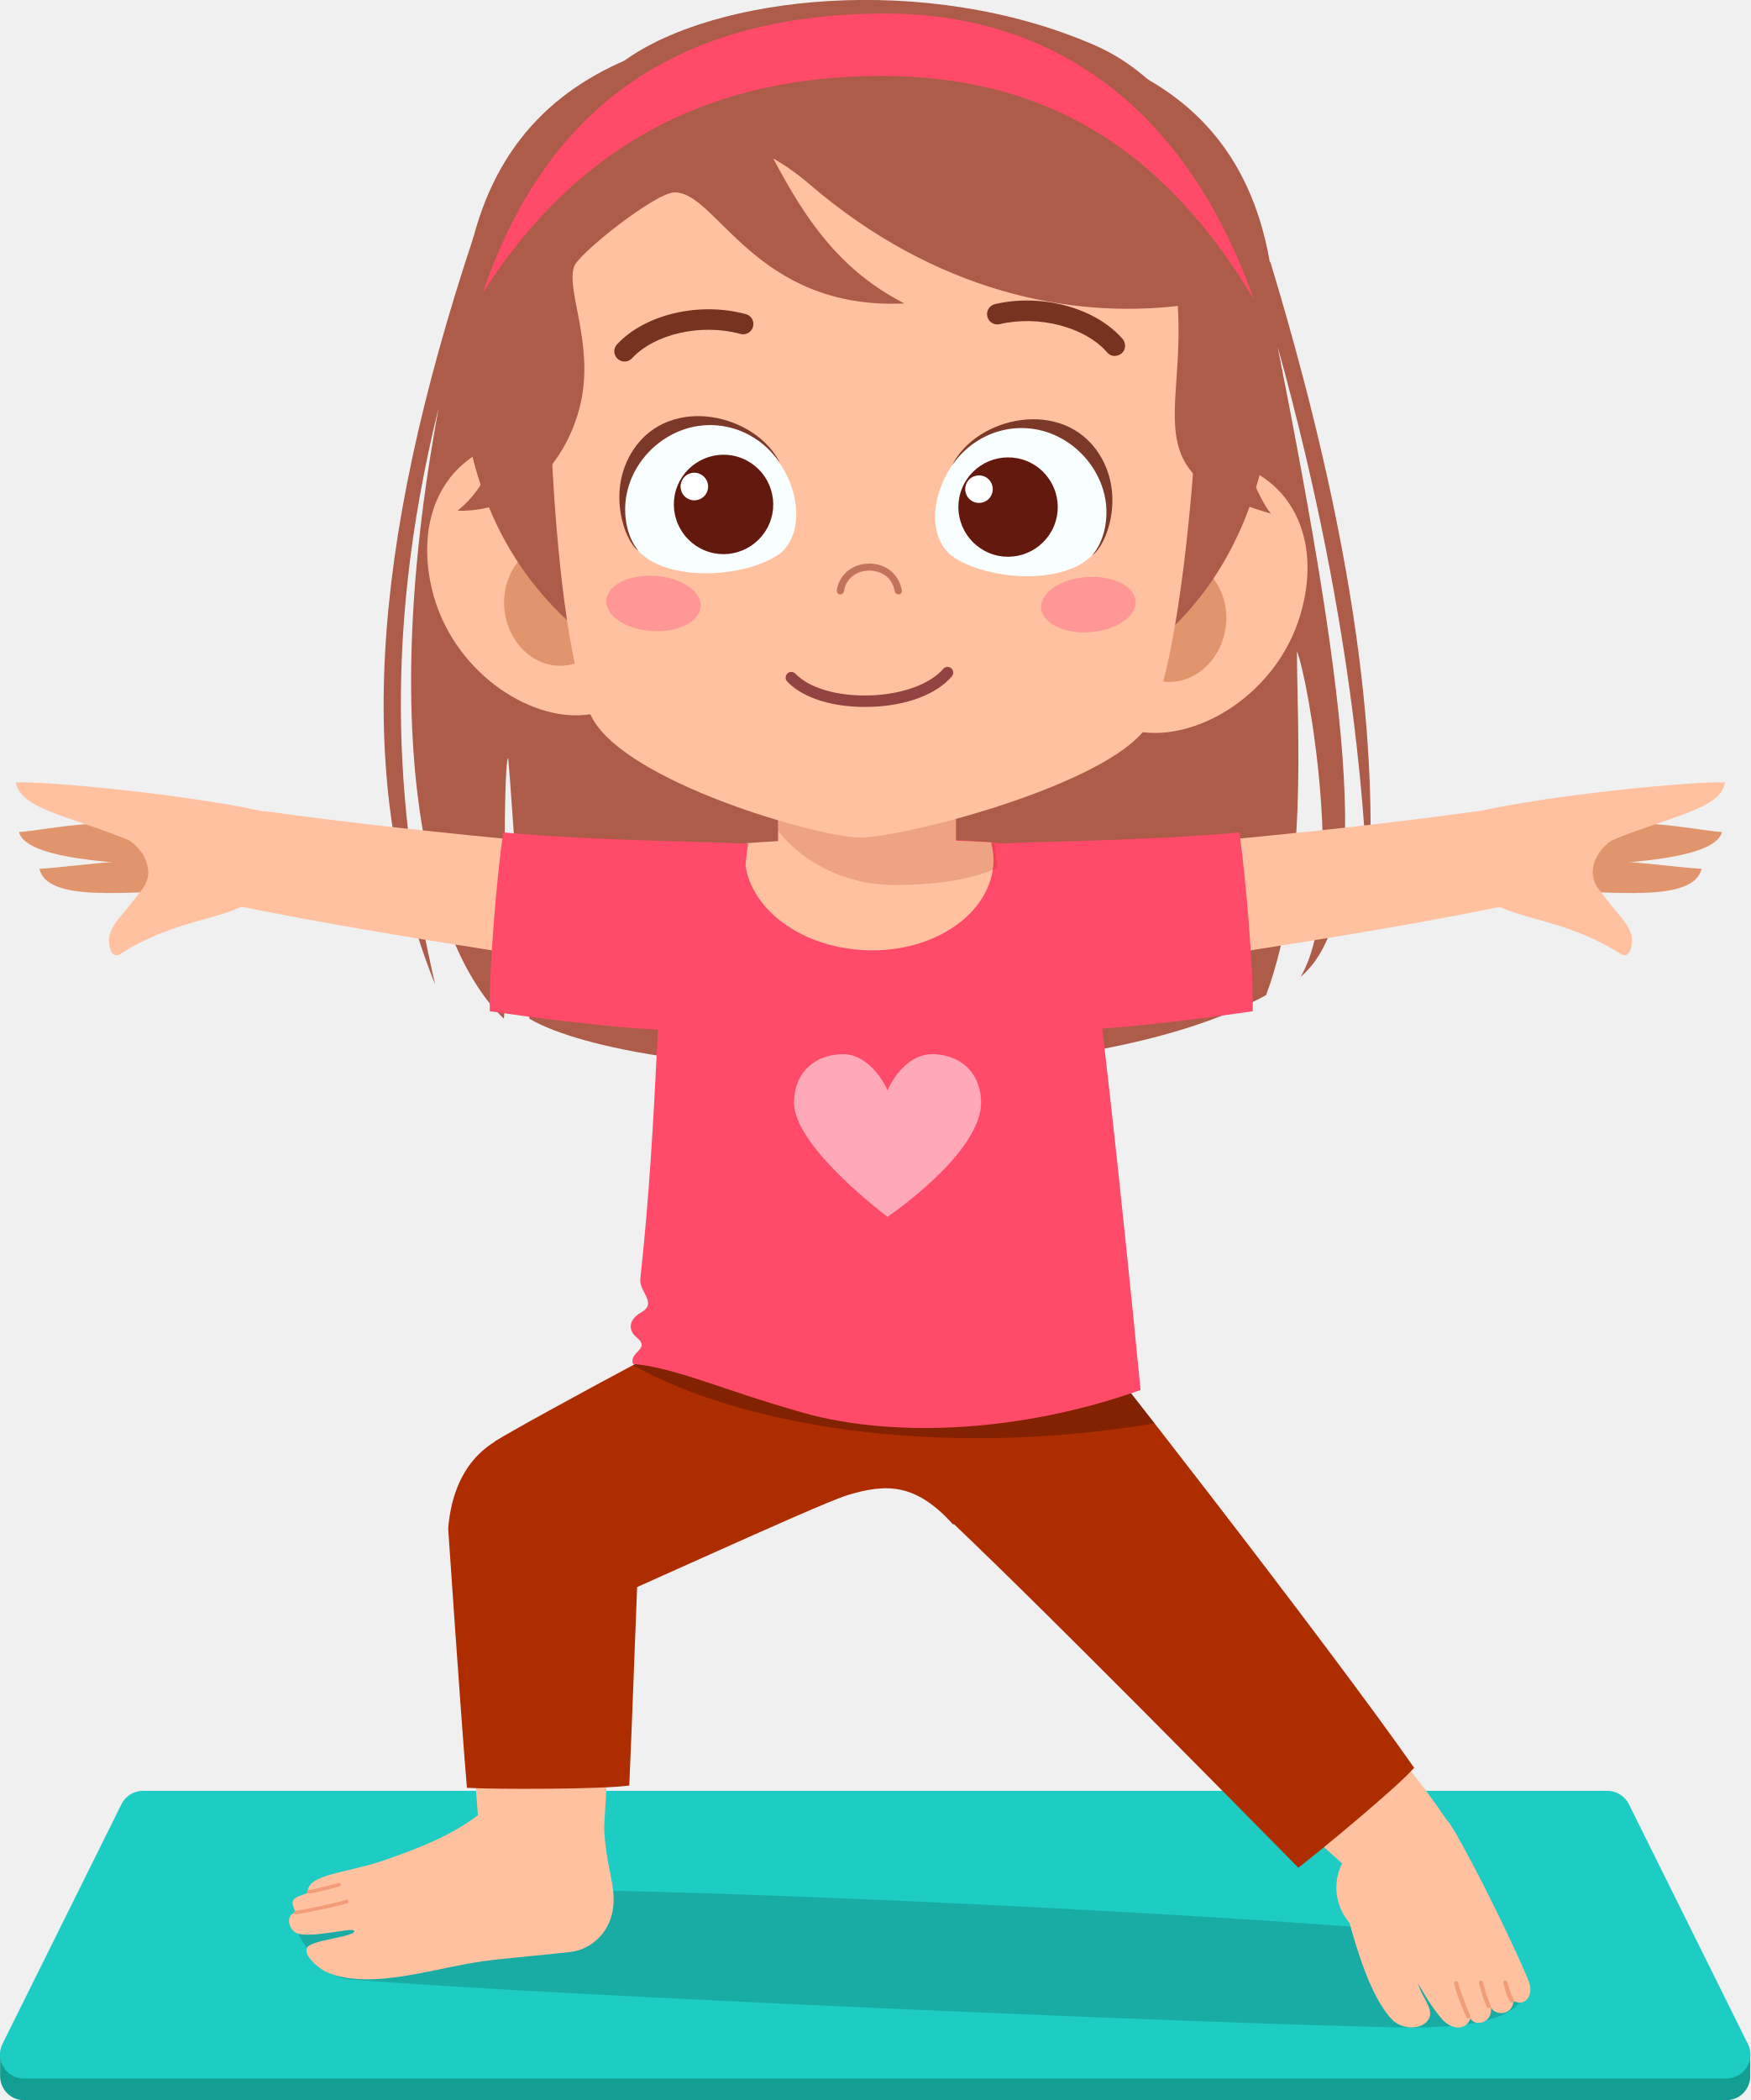
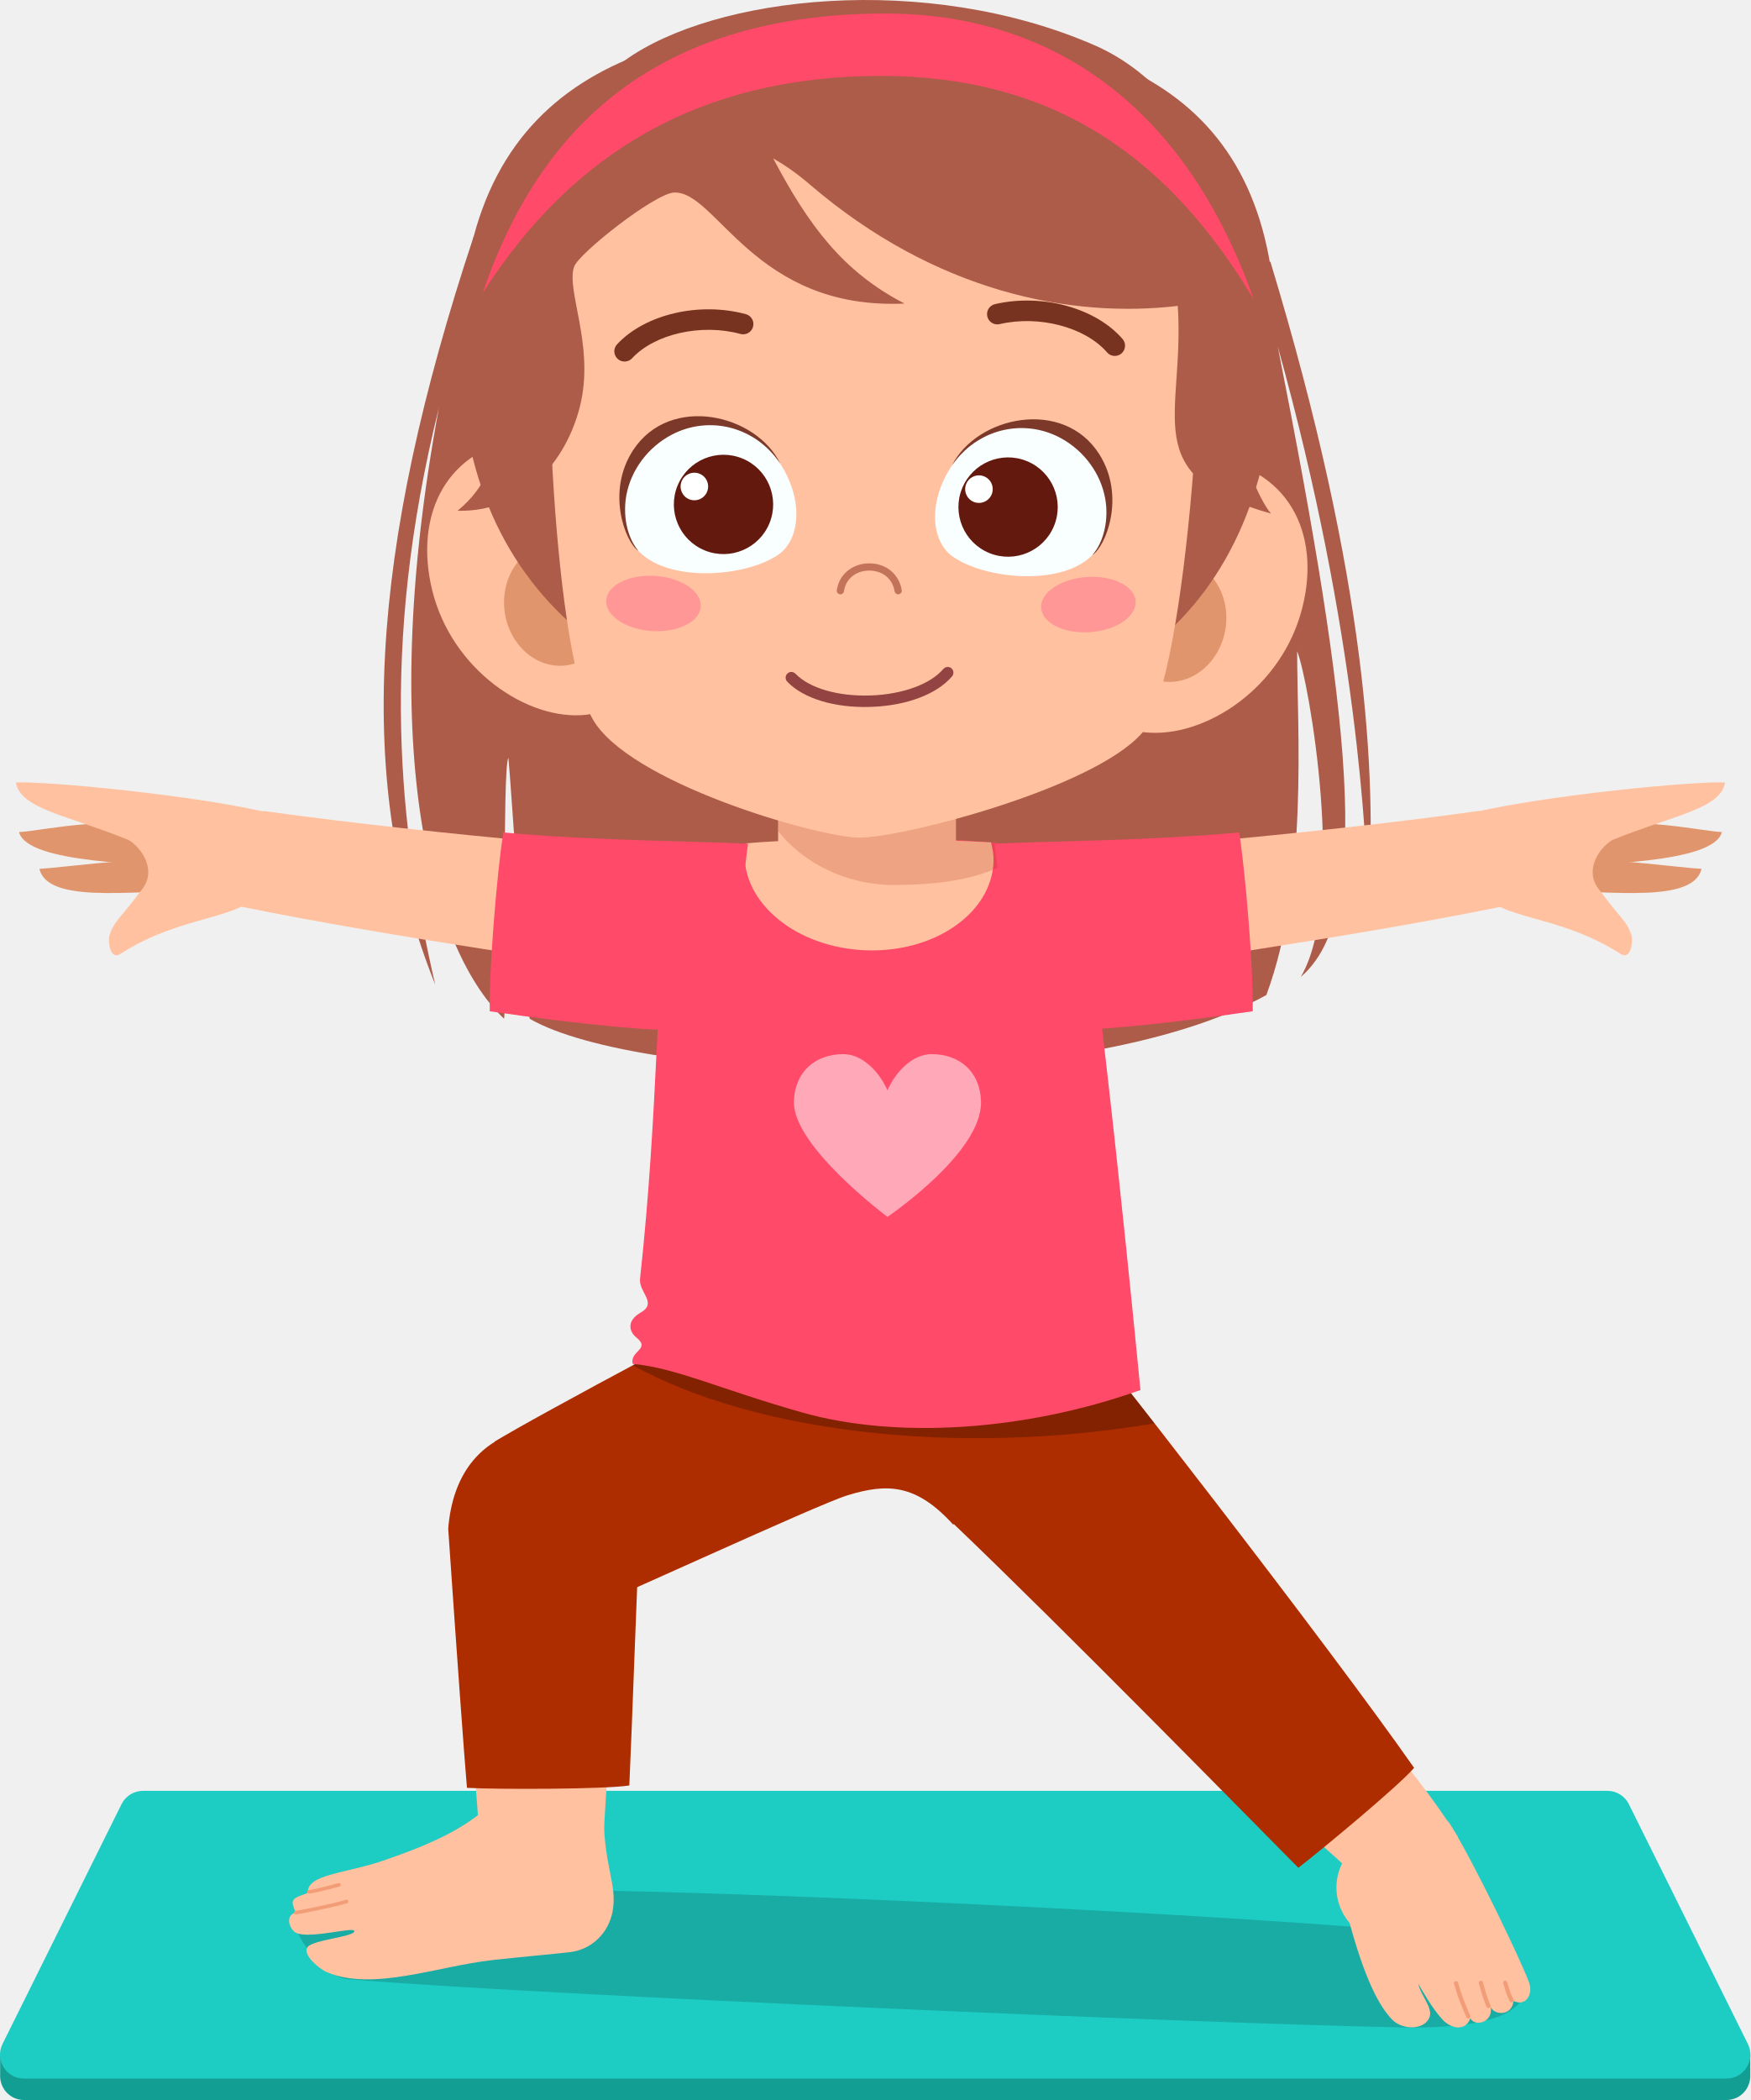
- <svg xmlns="http://www.w3.org/2000/svg" version="1.1" id="Layer_5" x="0px" y="0px" viewBox="0 0 1345.5 1613.8" style="enable-background:new 0 0 1345.5 1613.8;" xml:space="preserve">
-   <style type="text/css">
- 	.st0{fill:#129E93;}
- 	.st1{fill:#1DCCC3;}
- 	.st2{opacity:0.16;}
- 	.st3{fill:#AD5C49;}
- 	.st4{fill:#FFC19F;}
- 	.st5{fill:#AD2D00;}
- 	.st6{fill:#F29D77;}
- 	.st7{opacity:0.25;}
- 	.st8{fill:#FF4A69;}
- 	.st9{opacity:0.19;fill:#A32107;}
- 	.st10{fill:#E0956C;}
- 	.st11{fill:#934341;}
- 	.st12{fill:#FF9797;}
- 	.st13{fill:#C4735B;}
- 	.st14{fill:#773220;}
- 	.st15{fill:#F9FEFF;}
- 	.st16{fill:#7C3929;}
- 	.st17{fill:#63190D;}
- 	.st18{fill:#FEFFFE;}
- 	.st19{opacity:0.52;fill:#FFFFFF;}
- </style>
-   <g>
+ <svg xmlns="http://www.w3.org/2000/svg" version="1.1" width="1345.46pt" height="1613.81pt" viewBox="0 0 1345.46 1613.81">
+   <g enable-background="new">
    <g>
-       <g>
-         <path class="st0" d="M0.1,1579.2v17c0.4,9.4,7.9,17.7,18.3,17.7H1327c10.4,0,17.9-8.3,18.3-17.7v-17H0.1z" />
-         <path class="st1" d="M1327,1597.3H18.4c-13.7,0-22.6-14.4-16.5-26.6l91.5-184.3c3.1-6.3,9.5-10.2,16.5-10.2h1125.6     c7,0,13.4,4,16.5,10.2l91.5,184.3C1349.6,1583,1340.7,1597.3,1327,1597.3z" />
-       </g>
-       <g>
-         <path class="st2" d="M1135,1490.2c23.3,4,93.7,70.7-58.7,67.8c-139.5-2.6-655-24.4-808.2-37c-23.3-1.9-41-36.9-43.4-45.3     c-6.5-22.7,160.1-24.5,238.1-22.9C682.3,1457.4,1068.7,1478.8,1135,1490.2z" />
-         <path class="st3" d="M334.5,756.6c-61.9-153.9-50.7-333.2,29.7-575.2l1.4,7.2c1.2-4.4,2.2-8.7,3.4-13.2l598.2,16.8     c0.9,4.4,1.8,8.7,2.6,13l6.6-4.1c75.1,247.7,81.4,396.2,75.4,489c-2.3-44.4-7.4-200-69.8-423.9c55.9,282.6,73.9,436.8,17.7,484.5     c35.7-60.7,6-229-2.8-250.2c0,60.5,8.9,176.2-23.7,264.2c-146,80.6-481.7,66.9-566.1,18.3c-3.7-7.2-14.1-177.2-16.5-200.7     c-4.9,8.1-1.4,192.9-3.3,200.5c-52-48.7-100.4-198.2-50.1-469.5C291.4,498.6,306.9,637.1,334.5,756.6z" />
-         <polygon class="st4" points="461.8,1445.8 371.4,1448.7 360.2,1301.1 470.7,1299.2    " />
-         <path class="st5" d="M493.6,1126.7c-4.3,95.5-7.7,198.4-9.9,245.4c-18.6,2.9-100.6,3.1-124.8,1.8c-2-22.7-7.6-99.1-14.4-199.1     c3.3-41.8,24.3-67.8,58.5-76.2C433.9,1091,476.9,1118.6,493.6,1126.7z" />
-         <path class="st4" d="M985.8,1393.2c25.1,18.6,61.4,53.2,65.8,57.7c2.1,2.1,70.8-36.5,68.9-39.5c-19.1-30-41.5-58.1-60.7-79.8     C1050.1,1339.6,995,1384.6,985.8,1393.2z" />
-         <g>
-           <path class="st4" d="M1112.4,1455.9c-2.8,23-24.1,39.4-47.6,36.5s-40.1-23.9-37.3-46.9c2.8-23,24.1-39.4,47.6-36.5      C1098.6,1411.9,1115.2,1432.9,1112.4,1455.9z" />
-           <g>
-             <path class="st4" d="M1035,1468.9c13.9,54,25.9,73.3,34.7,82.8c7.9,8.5,24.8,8.7,29-1.2c3.1-7.4-6.7-17.1-8.5-25.9       c3.6,6.2,10.7,18.8,18.8,27.7c5.3,5.8,16.8,10.1,21.3-1.2c3.3,6.8,17.7,3.4,15.6-8.8c1.9,5.9,15.9,8.1,17.6-4.5       c9.7,4.6,14.9-5.4,12.1-13.7c-4.7-13.8-42.8-93.9-61.5-123.1C1104.8,1386.5,1027.7,1440.4,1035,1468.9z" />
-             <path class="st6" d="M1127.3,1550.4c-2.1-4.6-6.7-15.1-9.6-25.9c-0.2-0.9,0.3-1.7,1.1-2c0.9-0.2,1.8,0.3,2,1.1       c2.8,10.5,7.3,20.9,9.3,25.3c0.4,0.8,0,1.8-0.8,2.1C1128.6,1551.4,1127.7,1551,1127.3,1550.4z" />
-             <path class="st6" d="M1142.8,1542.3c-1.9-4.5-2.9-6.7-6-18.3c-0.2-0.8,0.3-1.7,1.1-1.9c0.8-0.2,1.7,0.2,1.9,1.1       c3.1,11.4,4,13.3,5.8,17.7c0.4,0.8,0,1.8-0.8,2.1C1144.1,1543.4,1143.2,1543,1142.8,1542.3z" />
-             <path class="st6" d="M1160.6,1538.1c-2-4.5-1.9-2.5-5.1-14c-0.2-0.8,0.2-1.7,1.1-2c0.8-0.2,1.7,0.2,2,1.1       c3.2,11.4,3,9.1,4.9,13.4c0.4,0.8,0,1.8-0.8,2.1C1161.9,1539.1,1161,1538.7,1160.6,1538.1z" />
+       <g id="Layer-1" data-name="Layer 5">
+         <clipPath id="cp0">
+           <path transform="matrix(1,0,0,-1,0,1613.81)" d="M 0 1613.806 L 1345.46 1613.806 L 1345.46 0 L 0 0 Z " />
+         </clipPath>
+         <g clip-path="url(#cp0)">
+           <path transform="matrix(1,0,0,-1,.1113,1579.191)" d="M 0 0 L 0 -16.961 C .4 -26.317 7.943 -34.619 18.326 -34.619 L 1326.906 -34.619 C 1337.299 -34.619 1344.838 -26.317 1345.238 -16.961 L 1345.238 0 Z " fill="#129e93" />
+           <path transform="matrix(1,0,0,-1,1327.017,1597.352)" d="M 0 0 L -1308.577 0 C -1322.243 0 -1331.151 14.364 -1325.072 26.608 L -1233.584 210.904 C -1230.475 217.171 -1224.085 221.132 -1217.089 221.132 L -91.488 221.132 C -84.492 221.132 -78.102 217.171 -74.989 210.904 L 16.499 26.608 C 22.574 14.364 13.67 0 0 0 " fill="#1dccc3" />
+           <g opacity=".16">
+             <clipPath id="cp1">
+               <path transform="matrix(1,0,0,-1,0,1613.81)" d="M 224.49 55.707 L 1171.6 55.707 L 1171.6 161.412 L 224.49 161.412 Z " />
+             </clipPath>
+             <g clip-path="url(#cp1)">
+               <path transform="matrix(1,0,0,-1,1134.976,1490.187)" d="M 0 0 C 23.303 -4.02 93.725 -70.716 -58.682 -67.826 C -198.226 -65.181 -713.687 -43.442 -866.863 -30.867 C -890.118 -28.958 -907.883 6.017 -910.302 14.477 C -916.798 37.216 -750.17 38.964 -672.154 37.339 C -452.674 32.769 -66.303 11.429 0 0 " />
+             </g>
+           </g>
+           <path transform="matrix(1,0,0,-1,334.5189,756.6005)" d="M 0 0 C -61.853 153.891 -50.725 333.159 29.693 575.227 L 31.051 568.074 C 32.207 572.473 33.285 576.78 34.489 581.23 L 632.715 564.465 C 633.614 560.062 634.476 555.796 635.359 551.448 L 641.951 555.571 C 717.049 307.848 723.33 159.42 717.392 66.536 C 715.072 110.918 710.002 266.534 647.609 490.403 C 703.551 207.815 721.483 53.581 665.34 5.88 C 701.012 66.536 671.35 234.877 662.541 256.111 C 662.507 195.565 671.449 79.895 638.872 -8.073 C 492.862 -88.666 157.138 -74.962 72.762 -26.378 C 69.023 -19.154 58.613 150.796 56.263 174.3 C 51.382 166.2 54.826 -18.551 52.921 -26.231 C .889 22.424 -47.485 171.943 2.856 443.219 C -43.13 258.02 -27.647 119.453 0 0 " fill="#ad5c49" />
+           <path transform="matrix(1,0,0,-1,461.8131,1445.825)" d="M 0 0 L -90.373 -2.87 L -101.586 144.7 L 8.894 146.605 Z " fill="#ffc19f" />
+           <path transform="matrix(1,0,0,-1,493.634,1126.701)" d="M 0 0 C -4.3 -95.538 -7.721 -198.448 -9.9 -245.396 C -28.482 -248.345 -110.511 -248.509 -134.704 -247.223 C -136.674 -224.567 -142.278 -148.083 -149.112 -48.115 C -145.801 -6.308 -124.807 19.636 -90.585 28.058 C -59.742 35.652 -16.718 8.138 0 0 " fill="#ad2d00" />
+           <path transform="matrix(1,0,0,-1,985.8329,1393.177)" d="M 0 0 C 25.055 -18.551 61.429 -53.201 65.794 -57.666 C 67.867 -59.783 136.578 -21.199 134.649 -18.172 C 115.523 11.86 93.147 39.973 73.976 61.589 C 64.265 53.554 9.178 8.607 0 0 " fill="#ffc19f" />
+           <path transform="matrix(1,0,0,-1,1112.395,1455.92)" d="M 0 0 C -2.839 -23.036 -24.127 -39.367 -47.55 -36.48 C -70.973 -33.593 -87.66 -12.579 -84.821 10.458 C -81.978 33.494 -60.69 49.825 -37.267 46.938 C -13.844 44.051 2.843 23.036 0 0 " fill="#ffc19f" />
+           <path transform="matrix(1,0,0,-1,1035.032,1468.878)" d="M 0 0 C 13.892 -54.036 25.893 -73.344 34.698 -82.799 C 42.621 -91.307 59.475 -91.488 63.659 -81.588 C 66.772 -74.212 56.913 -64.531 55.158 -55.647 C 58.774 -61.88 65.828 -74.486 73.932 -83.322 C 79.217 -89.083 90.776 -93.41 95.227 -82.122 C 98.508 -88.939 112.906 -85.481 110.795 -73.333 C 112.67 -79.228 126.713 -81.478 128.403 -68.838 C 138.07 -73.391 143.283 -63.478 140.468 -55.138 C 135.812 -41.348 97.646 38.745 79.009 67.925 C 69.769 82.395 -7.314 28.455 0 0 " fill="#ffc19f" />
+           <path transform="matrix(1,0,0,-1,1127.252,1550.377)" d="M 0 0 C -2.124 4.611 -6.695 15.052 -9.572 25.927 C -9.801 26.803 -9.295 27.651 -8.446 27.887 C -7.594 28.079 -6.677 27.613 -6.486 26.762 C -3.705 16.242 .814 5.86 2.826 1.457 C 3.209 .636 2.85 -.301 2.036 -.657 C 1.324 -.989 .431 -.647 0 0 " fill="#f29d77" />
+           <path transform="matrix(1,0,0,-1,1142.776,1542.348)" d="M 0 0 C -1.922 4.533 -2.874 6.698 -6.028 18.257 C -6.246 19.082 -5.774 19.975 -4.902 20.2 C -4.088 20.436 -3.222 19.968 -2.962 19.075 C .161 7.68 1.006 5.771 2.86 1.382 C 3.222 .551 2.839 -.376 2.015 -.708 C 1.293 -1.023 .411 -.66 0 0 " fill="#f29d77" />
+           <path transform="matrix(1,0,0,-1,1160.581,1538.055)" d="M 0 0 C -1.96 4.515 -1.858 2.48 -5.114 14.008 C -5.34 14.833 -4.875 15.729 -4.009 15.962 C -3.195 16.205 -2.326 15.743 -2.056 14.853 C 1.167 3.486 .958 5.778 2.85 1.406 C 3.216 .578 2.843 -.352 2.022 -.691 C 1.303 -1.013 .417 -.653 0 0 " fill="#f29d77" />
+           <path transform="matrix(1,0,0,-1,793.0119,974.6539)" d="M 0 0 C -16.235 .062 -158.537 -.941 -164.431 -.729 C -209.012 -21.685 -385.813 -116.183 -412.845 -133.267 C -400.923 -163.986 -365.048 -225.254 -345.423 -263.264 C -332.256 -259.182 -164.91 -181.6 -141.611 -174.461 C -110.864 -165.033 -88.748 -165.676 -60.272 -197.039 L -59.903 -196.522 C 22.468 -275.055 166.569 -422.009 204.965 -460.699 C 224.102 -445.856 281.641 -398.118 293.959 -383.928 C 227.909 -289.43 47.181 -56.934 0 0 " fill="#ad2d00" />
+           <g opacity=".25">
+             <clipPath id="cp2">
+               <path transform="matrix(1,0,0,-1,0,1613.81)" d="M 486.389 508.597 L 887.473 508.597 L 887.473 638.428 L 486.389 638.428 Z " />
+             </clipPath>
+             <g clip-path="url(#cp2)">
+               <path transform="matrix(1,0,0,-1,887.4725,1093.841)" d="M 0 0 C -38.854 49.917 -72.372 92.251 -90.766 114.671 C -100.762 115.964 -254.387 118.297 -258.892 118.458 C -282.79 107.224 -344.633 74.876 -401.084 44.629 C -307.03 -7.16 -151.565 -25.451 0 0 " />
+             </g>
+           </g>
+           <path transform="matrix(1,0,0,-1,486.3647,1048.134)" d="M 0 0 C 32.888 -2.87 68.106 -19.81 130.681 -37.452 C 202.317 -57.645 300.709 -51.966 390.253 -20.087 C 390.253 -20.087 358.48 310.297 342.204 389.573 C 256.117 412.924 106.731 403.054 28.055 389.313 C 18.267 299.012 19.585 193.009 5.614 65.527 C 4.468 55.056 19.16 46.897 6.188 39.515 C -4.906 33.203 -2.802 24.788 2.699 20.388 C 14.227 11.162 -2.61 10.061 0 0 " fill="#ff4a69" />
+           <path transform="matrix(1,0,0,-1,763.6984,662.3486)" d="M 0 0 C .205 5.125 -.677 10.061 -1.929 14.915 C -54.566 18.24 -133.606 19.041 -189.948 14.303 C -190.368 12.089 -191.299 10.02 -191.395 7.724 C -192.992 -31.92 -151.449 -65.787 -98.596 -67.918 C -45.744 -70.053 -1.601 -39.644 0 0 " fill="#ffc19f" />
+           <path transform="matrix(1,0,0,-1,734.7989,552.2031)" d="M 0 0 L 0 -112.403 C -.157 -136.476 -31.246 -155.797 -68.992 -155.551 C -106.735 -155.304 -136.839 -135.583 -136.681 -111.51 L -136.681 0 Z " fill="#ffc19f" />
+           <g opacity=".19">
+             <clipPath id="cp3">
+               <path transform="matrix(1,0,0,-1,0,1613.81)" d="M 598.251 933.7 L 793.292 933.7 L 793.292 1030.17 L 598.251 1030.17 Z " />
+             </clipPath>
+             <g clip-path="url(#cp3)">
+               <path transform="matrix(1,0,0,-1,793.2924,647.3309)" d="M 0 0 C -9.691 -.294 -18.709 -.595 -26.098 -.965 C -36.638 .099 -47.396 .903 -58.497 1.464 L -58.497 63.173 C -103.67 64.23 -153.32 63.745 -195.041 60.946 L -195.041 8.535 C -176.791 -14.809 -144.152 -32.792 -105.804 -32.779 C -42.874 -32.755 -14.197 -17.19 0 0 " fill="#a32107" />
+             </g>
+           </g>
+           <path transform="matrix(1,0,0,-1,186.1898,696.9233)" d="M 0 0 C -8.891 1.806 7.971 74.893 16.988 73.638 C 151.771 54.874 321.706 41.177 356.965 40.791 L 338.314 -55.706 C 260.818 -43.428 117.48 -23.844 0 0 " fill="#ffc19f" />
+           <path transform="matrix(1,0,0,-1,386.7933,639.7195)" d="M 0 0 C -4.827 -32.382 -10.902 -103.858 -10.328 -137.427 C 61.258 -148.045 126.134 -153.46 130.958 -151.278 C 181.156 -128.597 186.051 -15.466 188.292 -8.703 C 149.759 -6.599 71.438 -6.599 0 0 " fill="#ff4a69" />
+           <path transform="matrix(1,0,0,-1,1153.175,696.9233)" d="M 0 0 C 8.894 1.806 -7.967 74.893 -16.984 73.638 C -151.767 54.874 -321.702 41.177 -356.961 40.791 L -338.311 -55.706 C -260.814 -43.428 -117.48 -23.844 0 0 " fill="#ffc19f" />
+           <path transform="matrix(1,0,0,-1,952.5751,639.7195)" d="M 0 0 C 4.823 -32.382 10.902 -103.858 10.328 -137.427 C -61.261 -148.045 -126.134 -153.46 -130.961 -151.278 C -181.156 -128.597 -186.055 -15.466 -188.292 -8.703 C -149.762 -6.599 -71.438 -6.599 0 0 " fill="#ff4a69" />
+           <path transform="matrix(1,0,0,-1,30.2903,667.692)" d="M 0 0 C 21.623 1.314 53.715 6.835 115.362 8.641 C 122.406 8.846 135.087 -19.075 127.975 -18.257 C 86.682 -13.516 7.143 -29.95 0 0 " fill="#e0956c" />
+           <path transform="matrix(1,0,0,-1,14.6192,639.4424)" d="M 0 0 C 21.623 1.314 72.755 14.85 130.363 .441 C 137.471 -1.334 146.639 -29.341 139.527 -28.527 C 98.234 -23.785 6.445 -24.545 0 0 " fill="#e0956c" />
+           <path transform="matrix(1,0,0,-1,12.1562,601.3373)" d="M 0 0 C 21.627 1.314 140.615 -9.787 198.223 -24.192 C 205.328 -25.971 198.944 -77.445 188.596 -82.857 C 173.784 -106.211 128.642 -100.683 80.524 -131.632 C 72.215 -136.979 70.675 -121.735 72.057 -117.353 C 75.622 -106.061 80.192 -104.918 97.546 -81.424 C 108.124 -67.107 96.917 -50.379 86.757 -44.218 C 39.337 -24.942 3.677 -20.46 0 0 " fill="#ffc19f" />
+           <path transform="matrix(1,0,0,-1,1307.891,667.692)" d="M 0 0 C -21.627 1.314 -53.718 6.835 -115.365 8.641 C -122.406 8.846 -135.09 -19.075 -127.978 -18.257 C -86.682 -13.516 -7.146 -29.95 0 0 " fill="#e0956c" />
+           <path transform="matrix(1,0,0,-1,1323.562,639.4424)" d="M 0 0 C -21.627 1.314 -72.759 14.85 -130.366 .441 C -137.471 -1.334 -146.643 -29.341 -139.531 -28.527 C -98.234 -23.785 -6.445 -24.545 0 0 " fill="#e0956c" />
+           <path transform="matrix(1,0,0,-1,1326.022,601.3373)" d="M 0 0 C -21.627 1.314 -140.612 -9.787 -198.223 -24.192 C -205.328 -25.971 -198.944 -77.445 -188.593 -82.857 C -173.784 -106.211 -128.639 -100.683 -80.524 -131.632 C -72.215 -136.979 -70.675 -121.735 -72.057 -117.353 C -75.619 -106.061 -80.189 -104.918 -97.543 -81.424 C -108.12 -67.107 -96.913 -50.379 -86.753 -44.218 C -39.333 -24.942 -3.677 -20.46 0 0 " fill="#ffc19f" />
+           <path transform="matrix(1,0,0,-1,382.0622,1381.704)" d="M 0 0 C 9.842 -3.294 66.919 -13.742 82.046 -15.637 C 82.508 -53.208 92.456 -66.834 88.867 -86.88 C 85.717 -104.487 71.965 -116.666 56.082 -118.462 C 39.836 -120.298 21.685 -121.814 -3.407 -124.557 C -45.227 -129.135 -95.774 -149.01 -131.184 -133.712 C -136.055 -131.608 -150.07 -120.576 -145.596 -114.51 C -141.515 -108.975 -108.021 -106.464 -109.759 -102.096 C -110.96 -99.075 -142.565 -108.086 -153.679 -103.998 C -159.721 -101.775 -163.306 -90.034 -154.866 -88.135 C -154.367 -88.023 -158.021 -81.92 -156.861 -79.111 C -155.106 -74.876 -145.291 -74.072 -145.367 -72.338 C -145.955 -58.682 -115.619 -57.782 -88.296 -48.423 C -48.193 -34.688 -20.878 -22.037 0 0 " fill="#ffc19f" />
+           <path transform="matrix(1,0,0,-1,227.4558,1471.207)" d="M 0 0 C 4.324 .571 30.1 5.733 39.323 8.634 C 40.062 8.867 40.448 9.626 40.229 10.352 C 39.98 11.056 39.22 11.508 38.512 11.258 C 29.594 8.449 3.883 3.281 -.24 2.72 C -1.013 2.62 -1.529 1.929 -1.409 1.177 C -1.327 .506 -.667 .017 0 0 " fill="#f29d77" />
+           <path transform="matrix(1,0,0,-1,237.6363,1455.228)" d="M 0 0 C 4.191 .575 13.362 2.716 23.283 5.467 C 23.987 5.668 24.439 6.411 24.22 7.15 C 24.035 7.854 23.31 8.289 22.537 8.09 C 12.753 5.384 3.818 3.281 -.24 2.72 C -1.009 2.62 -1.526 1.929 -1.409 1.177 C -1.324 .506 -.667 .014 0 0 " fill="#f29d77" />
+           <path transform="matrix(1,0,0,-1,332.0182,452.7926)" d="M 0 0 C 14.689 -61.74 73.59 -101.552 118.605 -96.486 C 163.62 -91.419 173.291 -41.208 166.624 18.124 C 159.946 77.452 118.02 121.595 73.022 116.378 C 11.515 109.246 -13.803 58.032 0 0 " fill="#ffc19f" />
+           <path transform="matrix(1,0,0,-1,387.7785,468.9563)" d="M 0 0 C 2.935 -26.016 23.909 -45.012 46.852 -42.432 C 69.789 -39.85 86.014 -16.667 83.079 9.349 C 80.155 35.362 59.181 54.354 36.248 51.775 C 13.3 49.199 -2.918 26.012 0 0 " fill="#e0956c" />
+           <path transform="matrix(1,0,0,-1,999.619,472.1548)" d="M 0 0 C -17.929 -60.878 -78.861 -97.515 -123.545 -90.075 C -168.228 -82.635 -175.231 -31.982 -165.434 26.912 C -155.622 85.806 -111.421 127.667 -66.755 120.08 C -5.709 109.697 16.855 57.218 0 0 " fill="#ffc19f" />
+           <path transform="matrix(1,0,0,-1,941.9157,483.6284)" d="M 0 0 C -4.3 -25.824 -26.248 -43.685 -49.021 -39.894 C -71.79 -36.1 -86.771 -12.089 -82.47 13.731 C -78.17 39.556 -56.222 57.409 -33.449 53.622 C -10.68 49.832 4.3 25.821 0 0 " fill="#e0956c" />
+           <path transform="matrix(1,0,0,-1,980.7734,274.2777)" d="M 0 0 C -5.333 -201.383 -135.224 -288.588 -313.766 -283.861 C -492.305 -279.133 -632.195 -184.878 -626.865 16.506 C -621.532 217.889 -478.006 260.982 -299.463 256.258 C -120.924 251.53 5.333 201.384 0 0 " fill="#ad5c49" />
+           <path transform="matrix(1,0,0,-1,917.0391,191.0443)" d="M 0 0 C 14.34 -34.161 -3.64 -331.62 -39.138 -372.205 C -76.792 -415.26 -226.13 -453.478 -257.281 -452.654 C -290.651 -451.771 -434.851 -410.146 -461.787 -361.015 C -493.656 -302.874 -501.493 -37.626 -490.006 -6.38 C -451.183 99.154 -358.45 100.286 -237.286 97.078 C -123.931 94.077 -37.209 88.638 0 0 " fill="#ffc19f" />
+           <path transform="matrix(1,0,0,-1,669.6449,543.2371)" d="M 0 0 L -.79 -.01 C -28.236 -.835 -52.059 6.414 -64.538 19.407 C -66.214 21.165 -66.16 23.946 -64.415 25.622 C -62.691 27.316 -59.91 27.24 -58.199 25.503 C -47.574 14.433 -25.687 8.025 -1.067 8.768 L -.332 8.778 C 24.162 9.654 45.508 17.436 55.473 29.17 C 57.091 30.996 59.845 31.212 61.668 29.666 C 63.509 28.103 63.727 25.328 62.164 23.471 C 50.468 9.736 27.271 .975 0 0 " fill="#934341" />
+           <path transform="matrix(1,0,0,-1,465.9899,461.3071)" d="M 0 0 C -.787 -11.699 14.833 -22.277 34.889 -23.628 C 54.936 -24.979 71.838 -16.591 72.625 -4.892 C 73.412 6.804 57.789 17.381 37.743 18.733 C 17.686 20.084 .79 11.696 0 0 " fill="#ff9797" />
+           <path transform="matrix(1,0,0,-1,800.312,467.2628)" d="M 0 0 C .852 -11.693 17.792 -19.988 37.842 -18.528 C 57.881 -17.067 73.446 -6.404 72.594 5.292 C 71.743 16.981 54.796 25.277 34.756 23.819 C 14.706 22.359 -.852 11.693 0 0 " fill="#ff9797" />
+           <path transform="matrix(1,0,0,-1,690.3822,456.7197)" d="M 0 0 C -1.337 0 -2.514 .961 -2.74 2.323 C -4.344 11.99 -11.99 18.233 -22.212 18.233 C -32.495 18.23 -40.312 11.857 -41.666 2.374 C -41.889 .859 -43.305 -.205 -44.813 .017 C -46.336 .233 -47.389 1.642 -47.174 3.164 C -45.436 15.305 -35.173 23.792 -22.215 23.796 C -9.329 23.799 .701 15.538 2.747 3.24 C 3 1.721 1.974 .291 .462 .038 Z " fill="#c4735b" />
+           <path transform="matrix(1,0,0,-1,855.9012,273.4635)" d="M 0 0 C -1.861 .24 -3.636 1.139 -4.95 2.661 C -21.77 22.075 -57.248 31.438 -87.547 24.384 C -91.751 23.385 -96.003 26.019 -97.006 30.275 C -97.991 34.51 -95.357 38.741 -91.115 39.737 C -54.967 48.125 -13.704 36.87 6.965 12.962 C 9.808 9.667 9.449 4.697 6.154 1.854 C 4.396 .322 2.148 -.277 0 0 " fill="#773220" />
+           <path transform="matrix(1,0,0,-1,480.7921,277.8114)" d="M 0 0 C -2.155 -.198 -4.382 .482 -6.082 2.076 C -9.271 5.042 -9.448 10.02 -6.486 13.208 C 15.062 36.35 56.698 46.079 92.504 36.384 C 96.708 35.238 99.185 30.911 98.046 26.717 C 96.9 22.502 92.562 20.026 88.378 21.175 C 58.367 29.341 22.537 21.305 5.046 2.48 C 3.677 1.006 1.868 .171 0 0 " fill="#773220" />
+           <path transform="matrix(1,0,0,-1,990.6974,331.478)" d="M 0 0 C -35.037 11.6 -39.682 48.149 -43.223 106.191 C -23.32 111.192 -50.307 253.644 -149.455 296.744 C -279.157 353.13 -441.758 334.835 -510.696 284.839 C -584.094 231.61 -596.621 165.772 -608.56 87.219 C -618.251 23.45 -592.359 -22.745 -638.995 -61.035 C -584.634 -62.263 -552.769 -17.689 -544.076 22.841 C -534.426 67.856 -555.745 108.921 -549.362 126.634 C -545.667 136.883 -487.717 182.603 -472.737 183.492 C -440.092 185.435 -411.063 92.897 -295.451 98.22 C -342.83 122.659 -369.287 158.441 -396.384 209.765 C -387.164 204.476 -377.887 198 -368.654 190.067 C -271.416 106.495 -166.774 86.764 -85.388 96.4 C -79.813 10.779 -117.726 -33.716 -13.766 -63.201 C -23.443 -51.59 -38.054 -16.28 -40.814 11.881 C -29.58 5.2 -18.497 -17.193 0 0 " fill="#ad5c49" />
+           <path transform="matrix(1,0,0,-1,732.4521,356.6524)" d="M 0 0 C -19.427 -28.133 -17.067 -59.212 -.126 -71.072 C 25.397 -88.946 85.83 -94.228 108.411 -68.595 C 130.284 -43.767 119.785 1.663 84.208 21.312 C 53.061 38.516 18.798 27.23 0 0 " fill="#f9feff" />
+           <path transform="matrix(1,0,0,-1,845.0331,349.1504)" d="M 0 0 C -27.665 43.808 -94.375 29.221 -113.231 -8.456 C -93.821 19.663 -58.032 28.13 -29.235 12.243 C -11.439 2.412 1.19 -15.024 4.56 -34.39 C 7.242 -49.832 3.66 -67.135 -5.422 -77.445 C 5.025 -70.727 20.344 -32.218 0 0 " fill="#7c3929" />
+           <path transform="matrix(1,0,0,-1,739.547,375.2379)" d="M 0 0 C -7.974 -19.509 1.379 -41.789 20.888 -49.76 C 40.397 -57.734 62.674 -48.381 70.648 -28.872 C 78.619 -9.363 69.266 12.914 49.757 20.888 C 30.251 28.858 7.971 19.506 0 0 " fill="#63190d" />
+           <path transform="matrix(1,0,0,-1,742.6634,371.8889)" d="M 0 0 C -2.21 -5.412 .383 -11.593 5.795 -13.803 C 11.21 -16.017 17.388 -13.42 19.602 -8.008 C 21.815 -2.596 19.219 3.585 13.807 5.798 C 8.395 8.008 2.213 5.415 0 0 " fill="#fefffe" />
+           <path transform="matrix(1,0,0,-1,599.1475,355.4003)" d="M 0 0 C 18.911 -28.486 15.982 -59.516 -1.17 -71.065 C -27.018 -88.467 -87.537 -92.648 -109.646 -66.604 C -131.061 -41.382 -119.738 3.849 -83.805 22.845 C -52.35 39.477 -18.298 27.565 0 0 " fill="#f9feff" />
+           <path transform="matrix(1,0,0,-1,486.7239,345.8457)" d="M 0 0 C 28.458 43.295 94.892 27.493 113.056 -10.523 C 94.163 17.946 58.535 27.066 29.454 11.71 C 11.48 2.203 -1.468 -14.997 -5.189 -34.301 C -8.152 -49.692 -4.888 -67.056 4.006 -77.531 C -6.318 -70.624 -20.929 -31.838 0 0 " fill="#7c3929" />
+           <path transform="matrix(1,0,0,-1,520.806,373.2094)" d="M 0 0 C -7.974 -19.509 1.379 -41.786 20.888 -49.76 C 40.397 -57.731 62.674 -48.378 70.648 -28.869 C 78.619 -9.359 69.266 12.917 49.757 20.888 C 30.251 28.862 7.971 19.509 0 0 " fill="#63190d" />
+           <path transform="matrix(1,0,0,-1,523.9225,369.8568)" d="M 0 0 C -2.21 -5.412 .383 -11.594 5.798 -13.807 C 11.21 -16.017 17.392 -13.424 19.602 -8.008 C 21.815 -2.597 19.218 3.585 13.807 5.795 C 8.395 8.008 2.213 5.412 0 0 " fill="#fefffe" />
+           <path transform="matrix(1,0,0,-1,371.0744,225.0479)" d="M 0 0 C 47.17 138.327 144.073 213.452 306.49 214.646 C 439.805 215.625 541.049 141.067 592.677 -5.162 C 522.658 112.376 428.543 170.428 293.176 166.538 C 169.169 162.974 71.53 111.661 0 0 " fill="#ff4a69" />
+           <g opacity=".52">
+             <clipPath id="cp4">
+               <path transform="matrix(1,0,0,-1,0,1613.81)" d="M 610.237 678.667 L 754.076 678.667 L 754.076 803.728 L 610.237 803.728 Z " />
+             </clipPath>
+             <g clip-path="url(#cp4)">
+               <path transform="matrix(1,0,0,-1,754.0652,846.5148)" d="M 0 0 C -.633 23.607 -17.111 36.432 -37.992 36.432 C -52.832 36.432 -65.653 22.715 -71.91 8.655 C -78.167 22.715 -90.988 36.432 -105.828 36.432 C -126.709 36.432 -143.095 23.604 -143.817 0 C -144.871 -34.27 -71.91 -88.628 -71.91 -88.628 C -71.91 -88.628 1.05 -39.381 0 0 " fill="#ffffff" />
+             </g>
          </g>
        </g>
-         <path class="st5" d="M793,974.6c-16.2-0.1-158.5,0.9-164.4,0.7c-44.6,21-221.4,115.5-248.4,132.5c11.9,30.7,47.8,92,67.4,130     c13.2-4.1,180.5-81.7,203.8-88.8c30.7-9.4,52.9-8.8,81.3,22.6l0.4-0.5c82.4,78.5,226.5,225.5,264.9,264.2     c19.1-14.8,76.7-62.6,89-76.8C1020.9,1264.1,840.2,1031.6,793,974.6z" />
-         <path class="st7" d="M887.5,1093.8c-38.9-49.9-72.4-92.3-90.8-114.7c-10-1.3-163.6-3.6-168.1-3.8     c-23.9,11.2-85.7,43.6-142.2,73.8C580.4,1101,735.9,1119.3,887.5,1093.8z" />
-         <path class="st8" d="M486.4,1048.1c32.9,2.9,68.1,19.8,130.7,37.5c71.6,20.2,170,14.5,259.6-17.4c0,0-31.8-330.4-48-409.7     c-86.1-23.4-235.5-13.5-314.1,0.3c-9.8,90.3-8.5,196.3-22.4,323.8c-1.1,10.5,13.5,18.6,0.6,26c-11.1,6.3-9,14.7-3.5,19.1     C500.6,1037,483.8,1038.1,486.4,1048.1z" />
-         <path class="st4" d="M763.7,662.3c0.2-5.1-0.7-10.1-1.9-14.9c-52.6-3.3-131.7-4.1-188,0.6c-0.4,2.2-1.4,4.3-1.4,6.6     c-1.6,39.6,39.9,73.5,92.8,75.6C718,732.4,762.1,702,763.7,662.3z" />
-         <path class="st4" d="M734.8,552.2v112.4c-0.2,24.1-31.2,43.4-69,43.1c-37.7-0.2-67.8-20-67.7-44V552.2H734.8z" />
-         <path class="st9" d="M793.3,647.3c-9.7,0.3-18.7,0.6-26.1,1c-10.5-1.1-21.3-1.9-32.4-2.4v-61.7c-45.2-1.1-94.8-0.6-136.5,2.2     v52.4c18.3,23.3,50.9,41.3,89.2,41.3C750.4,680.1,779.1,664.5,793.3,647.3z" />
-         <path class="st4" d="M186.2,696.9c-8.9-1.8,8-74.9,17-73.6c134.8,18.8,304.7,32.5,340,32.8l-18.7,96.5     C447,740.3,303.7,720.8,186.2,696.9z" />
-         <path class="st8" d="M386.8,639.7c-4.8,32.4-10.9,103.9-10.3,137.4c71.6,10.6,136.5,16,141.3,13.9     c50.2-22.7,55.1-135.8,57.3-142.6C536.6,646.3,458.2,646.3,386.8,639.7z" />
-         <path class="st4" d="M1153.2,696.9c8.9-1.8-8-74.9-17-73.6c-134.8,18.8-304.7,32.5-340,32.8l18.7,96.5     C892.4,740.3,1035.7,720.8,1153.2,696.9z" />
-         <path class="st8" d="M952.6,639.7c4.8,32.4,10.9,103.9,10.3,137.4c-71.6,10.6-136.5,16-141.3,13.9     c-50.2-22.7-55.1-135.8-57.3-142.6C802.8,646.3,881.1,646.3,952.6,639.7z" />
-         <g>
-           <path class="st10" d="M30.3,667.7c21.6-1.3,53.7-6.8,115.4-8.6c7-0.2,19.7,27.7,12.6,26.9C117,681.2,37.4,697.6,30.3,667.7z" />
-           <path class="st10" d="M14.6,639.4c21.6-1.3,72.8-14.8,130.4-0.4c7.1,1.8,16.3,29.8,9.2,29C112.9,663.2,21.1,664,14.6,639.4z" />
-           <path class="st4" d="M12.2,601.3c21.6-1.3,140.6,9.8,198.2,24.2c7.1,1.8,0.7,53.3-9.6,58.7c-14.8,23.4-60,17.8-108.1,48.8      c-8.3,5.3-9.8-9.9-8.5-14.3c3.6-11.3,8.1-12.4,25.5-35.9c10.6-14.3-0.6-31-10.8-37.2C51.5,626.3,15.8,621.8,12.2,601.3z" />
-         </g>
-         <g>
-           <path class="st10" d="M1307.9,667.7c-21.6-1.3-53.7-6.8-115.4-8.6c-7-0.2-19.7,27.7-12.6,26.9      C1221.2,681.2,1300.7,697.6,1307.9,667.7z" />
-           <path class="st10" d="M1323.6,639.4c-21.6-1.3-72.8-14.8-130.4-0.4c-7.1,1.8-16.3,29.8-9.2,29      C1225.3,663.2,1317.1,664,1323.6,639.4z" />
-           <path class="st4" d="M1326,601.3c-21.6-1.3-140.6,9.8-198.2,24.2c-7.1,1.8-0.7,53.3,9.6,58.7c14.8,23.4,60,17.8,108.1,48.8      c8.3,5.3,9.8-9.9,8.5-14.3c-3.6-11.3-8.1-12.4-25.5-35.9c-10.6-14.3,0.6-31,10.8-37.2C1286.7,626.3,1322.3,621.8,1326,601.3z" />
-         </g>
-         <g>
-           <path class="st4" d="M382.1,1381.7c9.8,3.3,66.9,13.7,82,15.6c0.5,37.6,10.4,51.2,6.8,71.2c-3.2,17.6-16.9,29.8-32.8,31.6      c-16.2,1.8-34.4,3.4-59.5,6.1c-41.8,4.6-92.4,24.5-127.8,9.2c-4.9-2.1-18.9-13.1-14.4-19.2c4.1-5.5,37.6-8,35.8-12.4      c-1.2-3-32.8,6-43.9,1.9c-6-2.2-9.6-14-1.2-15.9c0.5-0.1-3.2-6.2-2-9c1.8-4.2,11.6-5,11.5-6.8c-0.6-13.7,29.7-14.6,57.1-23.9      C333.9,1416.4,361.2,1403.7,382.1,1381.7z" />
-           <path class="st6" d="M227.5,1471.2c4.3-0.6,30.1-5.7,39.3-8.6c0.7-0.2,1.1-1,0.9-1.7c-0.2-0.7-1-1.2-1.7-0.9      c-8.9,2.8-34.6,8-38.8,8.5c-0.8,0.1-1.3,0.8-1.2,1.5C226.1,1470.7,226.8,1471.2,227.5,1471.2z" />
-           <path class="st6" d="M237.6,1455.2c4.2-0.6,13.4-2.7,23.3-5.5c0.7-0.2,1.2-0.9,0.9-1.7c-0.2-0.7-0.9-1.1-1.7-0.9      c-9.8,2.7-18.7,4.8-22.8,5.4c-0.8,0.1-1.3,0.8-1.2,1.5C236.3,1454.7,237,1455.2,237.6,1455.2z" />
-         </g>
-         <g>
-           <path class="st4" d="M332,452.8c14.7,61.7,73.6,101.6,118.6,96.5c45-5.1,54.7-55.3,48-114.6C492,375.3,450,331.2,405,336.4      C343.5,343.5,318.2,394.8,332,452.8z" />
-           <path class="st10" d="M387.8,469c2.9,26,23.9,45,46.9,42.4c22.9-2.6,39.2-25.8,36.2-51.8c-2.9-26-23.9-45-46.8-42.4      C401.1,419.8,384.9,442.9,387.8,469z" />
-           <path class="st4" d="M999.6,472.2c-17.9,60.9-78.9,97.5-123.5,90.1c-44.7-7.4-51.7-58.1-41.9-117c9.8-58.9,54-100.8,98.7-93.2      C993.9,362.5,1016.5,414.9,999.6,472.2z" />
-           <path class="st10" d="M941.9,483.6c-4.3,25.8-26.2,43.7-49,39.9c-22.8-3.8-37.7-27.8-33.4-53.6c4.3-25.8,26.2-43.7,49-39.9      C931.2,433.8,946.2,457.8,941.9,483.6z" />
-           <path class="st3" d="M980.8,274.3C975.4,475.7,845.5,562.9,667,558.1c-178.5-4.7-318.4-99-313.1-300.4      C359.2,56.4,502.8,13.3,681.3,18C859.8,22.7,986.1,72.9,980.8,274.3z" />
-           <path class="st4" d="M917,191c14.3,34.2-3.6,331.6-39.1,372.2c-37.7,43.1-187,81.3-218.1,80.4c-33.4-0.9-177.6-42.5-204.5-91.6      c-31.9-58.1-39.7-323.4-28.2-354.6C465.9,91.9,558.6,90.8,679.8,94C793.1,97,879.8,102.4,917,191z" />
-           <path class="st11" d="M669.6,543.2l-0.8,0c-27.4,0.8-51.3-6.4-63.7-19.4c-1.7-1.8-1.6-4.5,0.1-6.2c1.7-1.7,4.5-1.6,6.2,0.1      c10.6,11.1,32.5,17.5,57.1,16.7l0.7,0c24.5-0.9,45.8-8.7,55.8-20.4c1.6-1.8,4.4-2,6.2-0.5c1.8,1.6,2.1,4.3,0.5,6.2      C720.1,533.5,696.9,542.3,669.6,543.2z" />
-           <path class="st12" d="M466,461.3c-0.8,11.7,14.8,22.3,34.9,23.6c20,1.4,36.9-7,37.7-18.7c0.8-11.7-14.8-22.3-34.9-23.6      C483.7,441.2,466.8,449.6,466,461.3z" />
-           <path class="st12" d="M800.3,467.3c0.9,11.7,17.8,20,37.8,18.5c20-1.5,35.6-12.1,34.8-23.8c-0.9-11.7-17.8-20-37.8-18.5      C815,444.9,799.5,455.6,800.3,467.3z" />
-           <path class="st13" d="M690.4,456.7c-1.3,0-2.5-1-2.7-2.3c-1.6-9.7-9.2-15.9-19.5-15.9c-10.3,0-18.1,6.4-19.5,15.9      c-0.2,1.5-1.6,2.6-3.1,2.4c-1.5-0.2-2.6-1.6-2.4-3.1c1.7-12.1,12-20.6,25-20.6c12.9,0,22.9,8.3,25,20.6c0.3,1.5-0.8,2.9-2.3,3.2      L690.4,456.7z" />
-           <path class="st14" d="M855.9,273.5c-1.9-0.2-3.6-1.1-4.9-2.7c-16.8-19.4-52.3-28.8-82.6-21.7c-4.2,1-8.5-1.6-9.5-5.9      c-1-4.2,1.6-8.5,5.9-9.5c36.1-8.4,77.4,2.9,98.1,26.8c2.8,3.3,2.5,8.3-0.8,11.1C860.3,273.1,858,273.7,855.9,273.5z" />
-           <path class="st14" d="M480.8,277.8c-2.2,0.2-4.4-0.5-6.1-2.1c-3.2-3-3.4-7.9-0.4-11.1c21.5-23.1,63.2-32.9,99-23.2      c4.2,1.1,6.7,5.5,5.5,9.7c-1.1,4.2-5.5,6.7-9.7,5.5c-30-8.2-65.8-0.1-83.3,18.7C484.5,276.8,482.7,277.6,480.8,277.8z" />
-           <path class="st3" d="M990.7,331.5c-35-11.6-39.7-48.1-43.2-106.2c19.9-5-7.1-147.5-106.2-190.6C711.5-21.7,548.9-3.4,480,46.6      c-73.4,53.2-85.9,119.1-97.9,197.6c-9.7,63.8,16.2,110-30.4,148.3c54.4,1.2,86.2-43.3,94.9-83.9c9.7-45-11.7-86.1-5.3-103.8      c3.7-10.2,61.6-56,76.6-56.9c32.6-1.9,61.7,90.6,177.3,85.3c-47.4-24.4-73.8-60.2-100.9-111.5c9.2,5.3,18.5,11.8,27.7,19.7      c97.2,83.6,201.9,103.3,283.3,93.7c5.6,85.6-32.3,130.1,71.6,159.6c-9.7-11.6-24.3-46.9-27-75.1      C961.1,326.3,972.2,348.7,990.7,331.5z" />
-           <g>
-             <path class="st15" d="M732.5,356.6c-19.4,28.1-17.1,59.2-0.1,71.1c25.5,17.9,86,23.2,108.5-2.5c21.9-24.8,11.4-70.3-24.2-89.9       C785.5,318.1,751.2,329.4,732.5,356.6z" />
-             <path class="st16" d="M845,349.1c-27.7-43.8-94.4-29.2-113.2,8.5c19.4-28.1,55.2-36.6,84-20.7c17.8,9.8,30.4,27.3,33.8,46.6       c2.7,15.4-0.9,32.7-10,43.1C850.1,419.9,865.4,381.4,845,349.1z" />
-             <path class="st17" d="M739.5,375.2c-8,19.5,1.4,41.8,20.9,49.8c19.5,8,41.8-1.4,49.8-20.9c8-19.5-1.4-41.8-20.9-49.8       C769.8,346.4,747.5,355.7,739.5,375.2z" />
-             <path class="st18" d="M742.7,371.9c-2.2,5.4,0.4,11.6,5.8,13.8c5.4,2.2,11.6-0.4,13.8-5.8c2.2-5.4-0.4-11.6-5.8-13.8       C751.1,363.9,744.9,366.5,742.7,371.9z" />
-           </g>
-           <g>
-             <path class="st15" d="M599.1,355.4c18.9,28.5,16,59.5-1.2,71.1c-25.8,17.4-86.4,21.6-108.5-4.5c-21.4-25.2-10.1-70.5,25.8-89.4       C546.8,315.9,580.8,327.8,599.1,355.4z" />
-             <path class="st16" d="M486.7,345.8c28.5-43.3,94.9-27.5,113.1,10.5c-18.9-28.5-54.5-37.6-83.6-22.2c-18,9.5-30.9,26.7-34.6,46       c-3,15.4,0.3,32.8,9.2,43.2C480.4,416.5,465.8,377.7,486.7,345.8z" />
-             <path class="st17" d="M520.8,373.2c-8,19.5,1.4,41.8,20.9,49.8c19.5,8,41.8-1.4,49.8-20.9c8-19.5-1.4-41.8-20.9-49.8       C551.1,344.3,528.8,353.7,520.8,373.2z" />
-             <path class="st18" d="M523.9,369.9c-2.2,5.4,0.4,11.6,5.8,13.8c5.4,2.2,11.6-0.4,13.8-5.8c2.2-5.4-0.4-11.6-5.8-13.8       C532.3,361.8,526.1,364.4,523.9,369.9z" />
-           </g>
-           <path class="st8" d="M371.1,225C418.2,86.7,515.1,11.6,677.6,10.4c133.3-1,234.6,73.6,286.2,219.8      c-70-117.5-164.1-175.6-299.5-171.7C540.2,62.1,442.6,113.4,371.1,225z" />
-         </g>
-         <path class="st19" d="M754.1,846.5c-0.6-23.6-17.1-36.4-38-36.4c-14.8,0-27.7,13.7-33.9,27.8c-6.3-14.1-19.1-27.8-33.9-27.8     c-20.9,0-37.3,12.8-38,36.4c-1.1,34.3,71.9,88.6,71.9,88.6S755.1,885.9,754.1,846.5z" />
      </g>
    </g>
  </g>
</svg>
